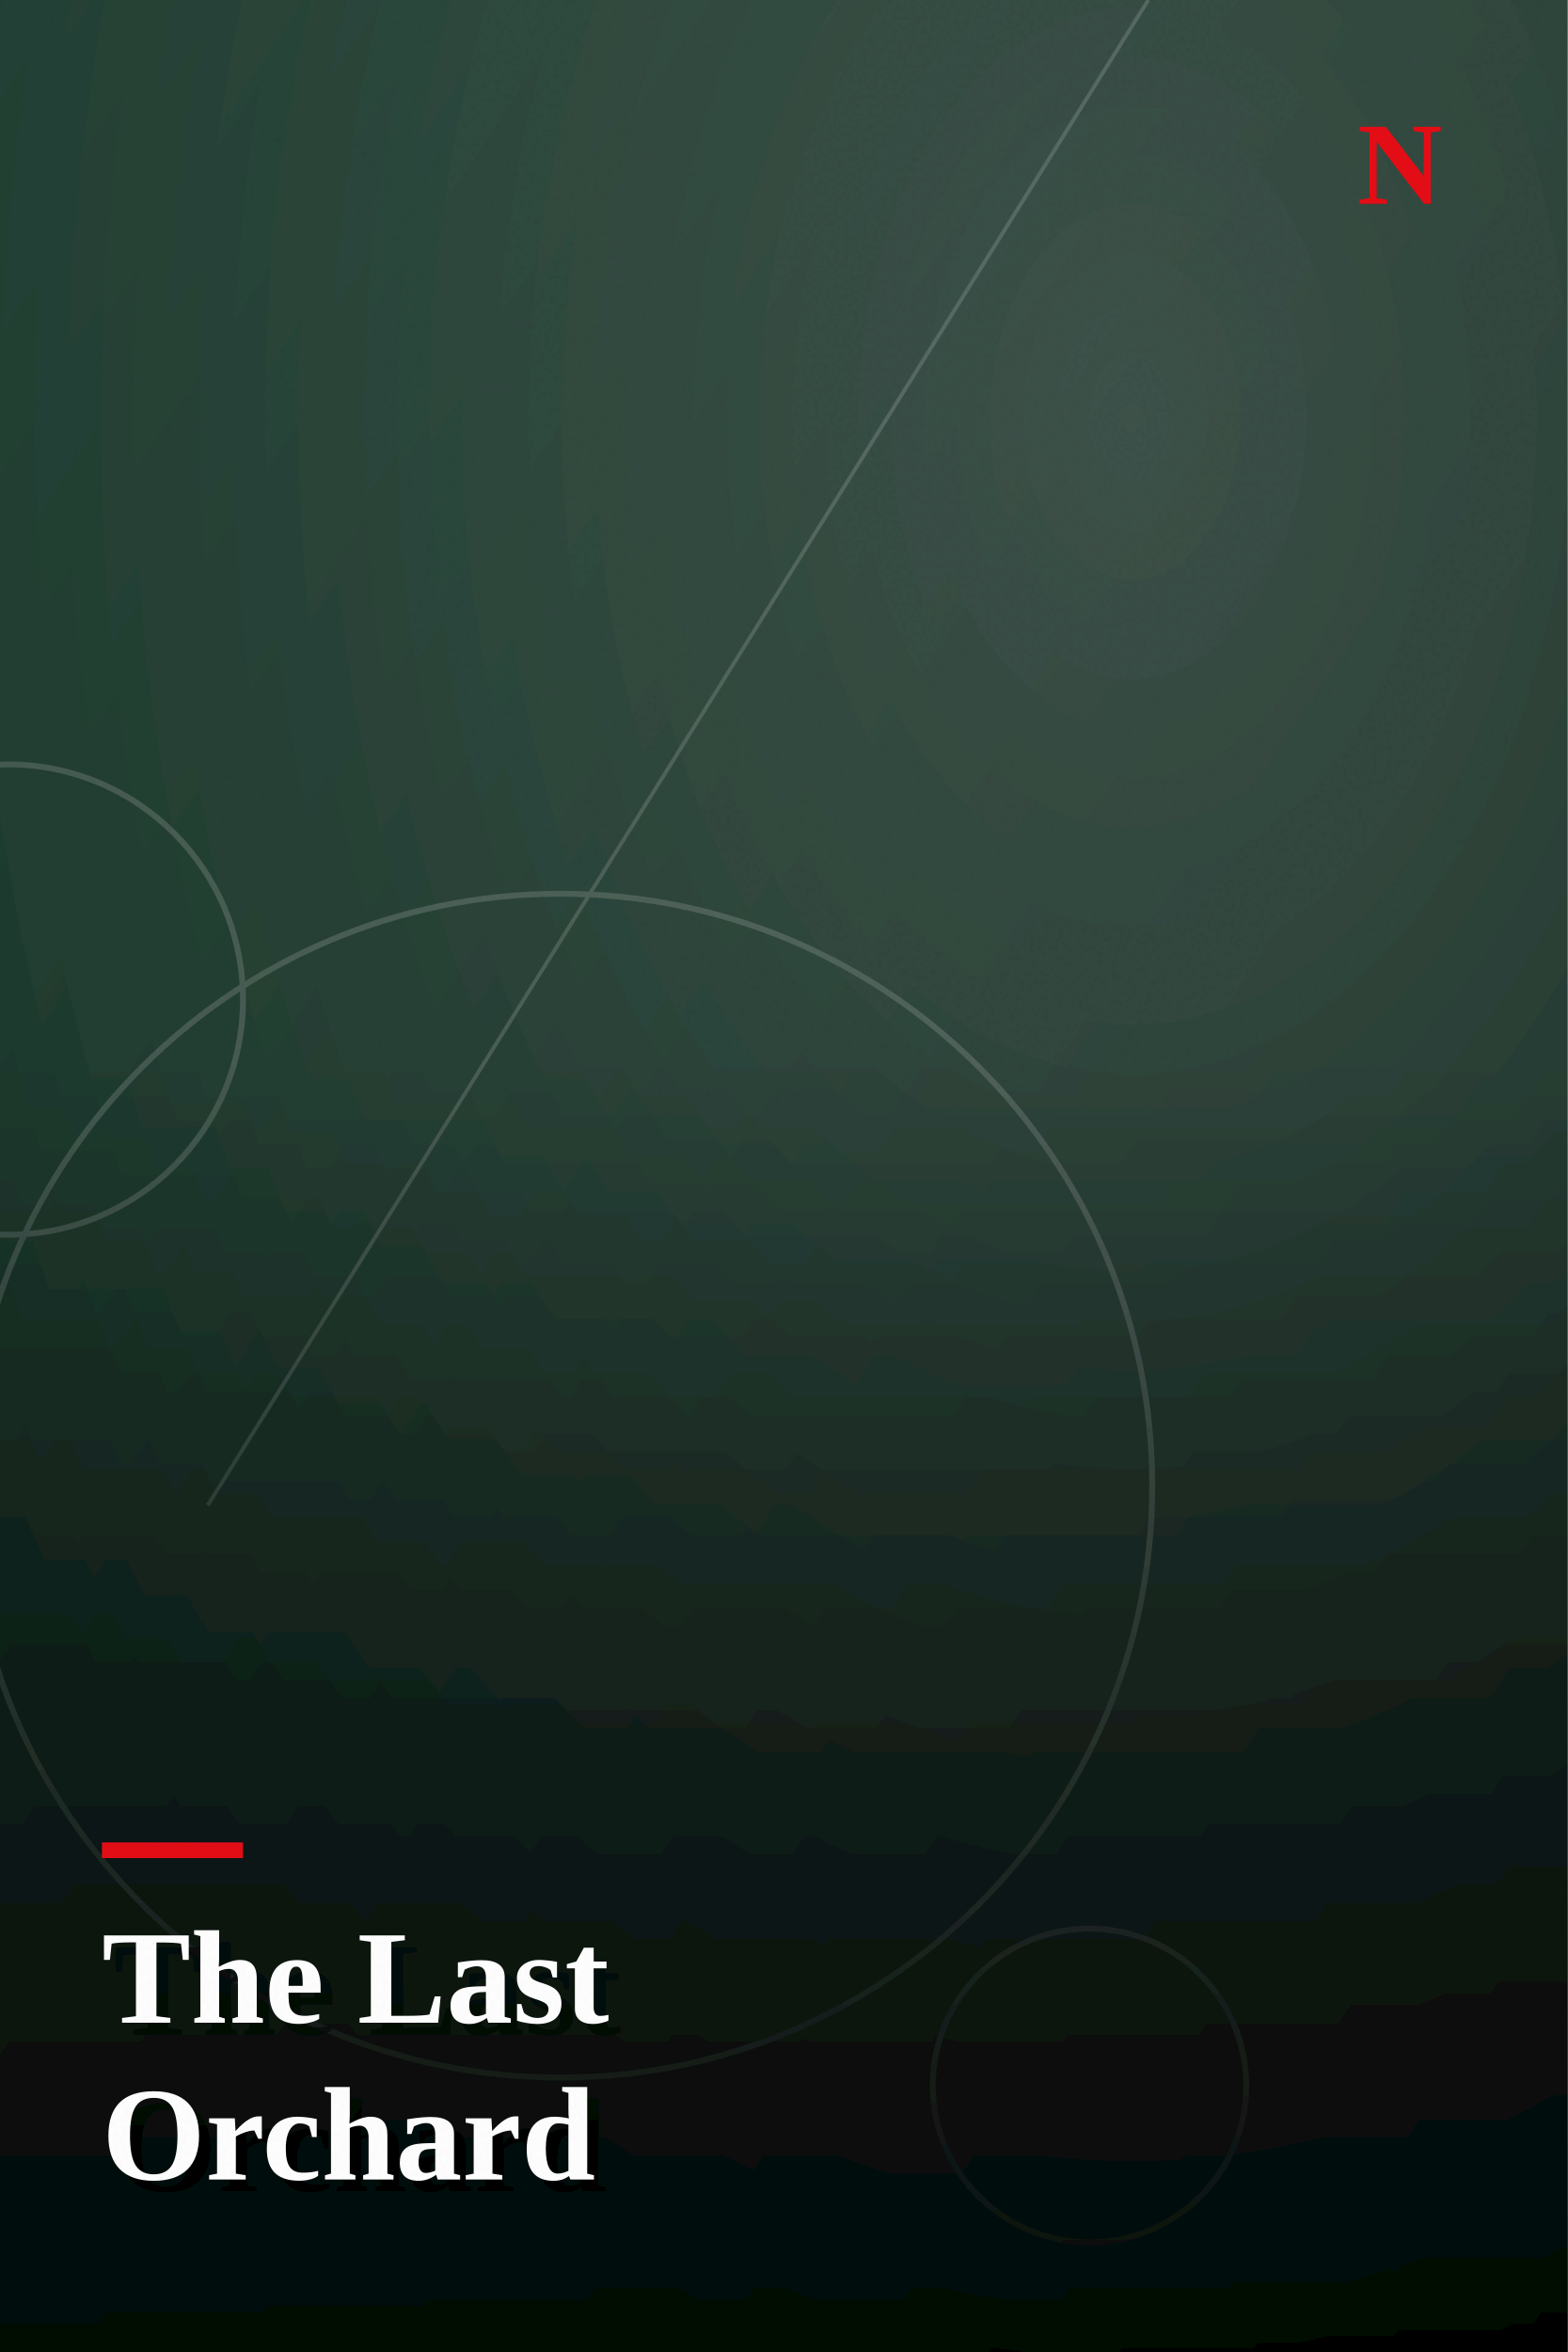
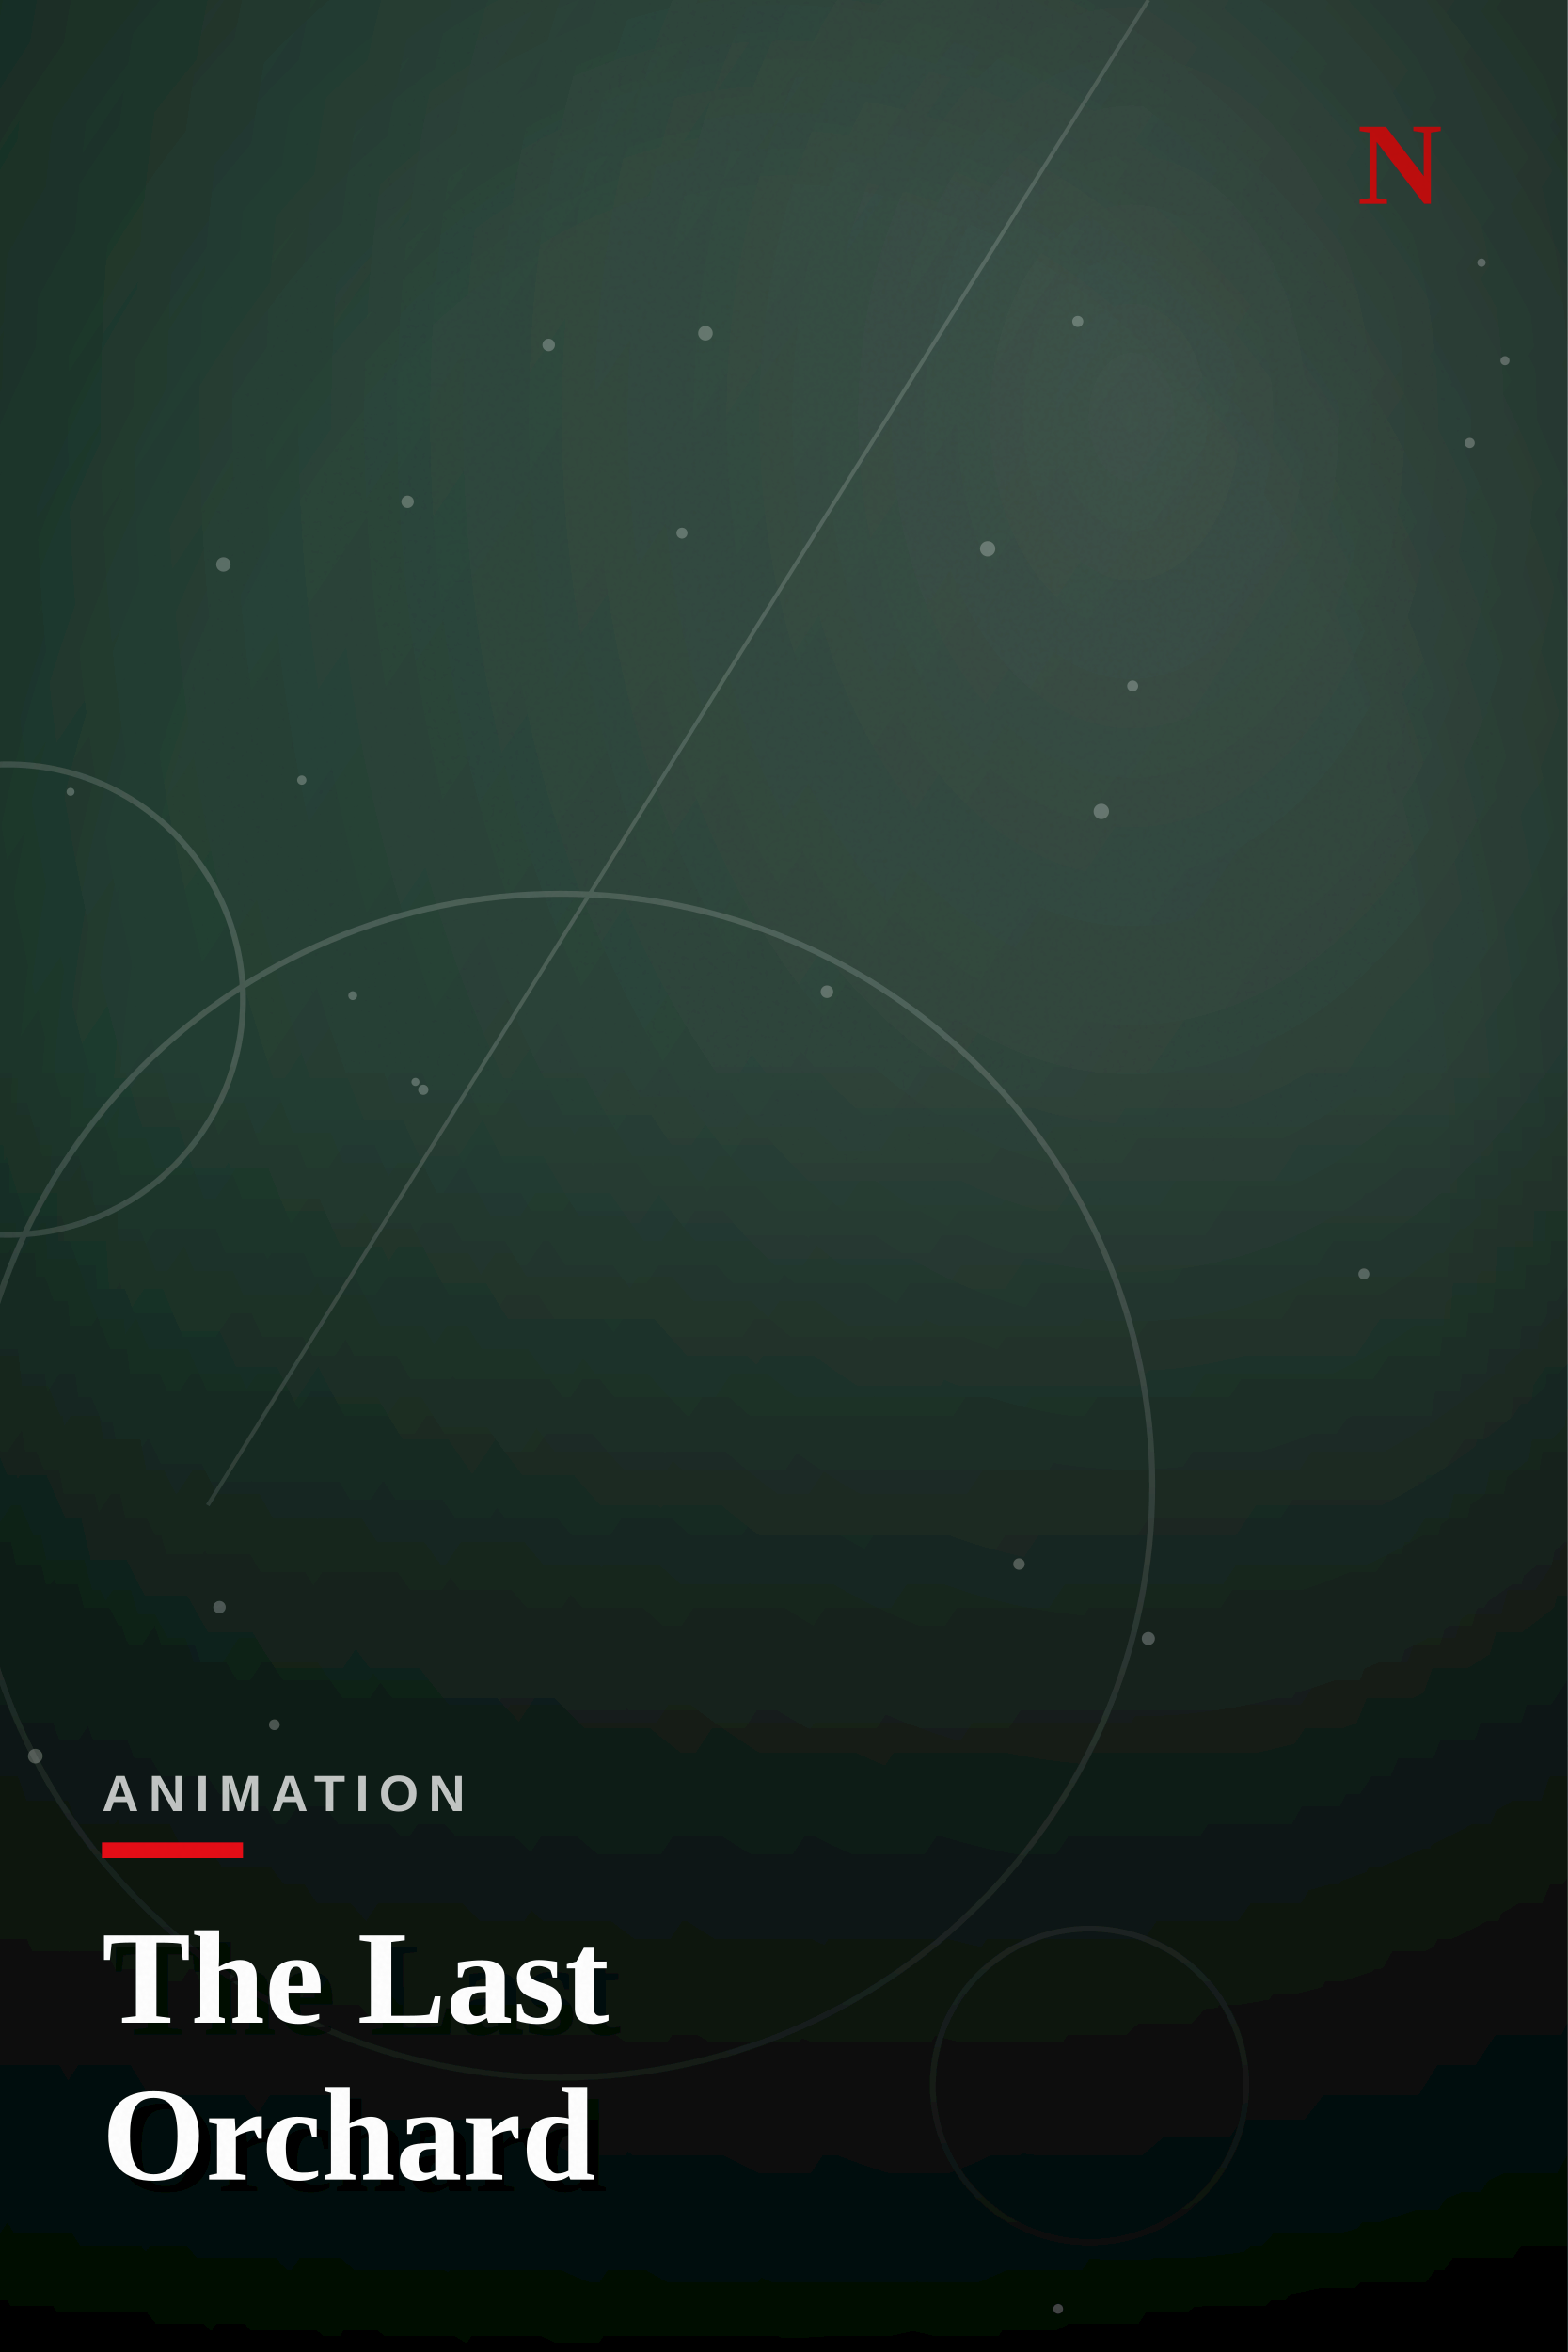
<svg xmlns="http://www.w3.org/2000/svg" viewBox="0 0 400 600" role="img" aria-label="The Last Orchard poster">
  <defs>
    <linearGradient id="bg" x1="0" y1="0" x2="1" y2="1">
      <stop offset="0" stop-color="#1e3c2f" />
+       <stop offset="0.5" stop-color="#173025" />
      <stop offset="1" stop-color="#0f241b" />
    </linearGradient>
    <radialGradient id="glow" cx="0.72" cy="0.18" r="0.85">
      <stop offset="0" stop-color="#ffffff" stop-opacity="0.16" />
      <stop offset="1" stop-color="#ffffff" stop-opacity="0" />
+     </radialGradient>
+     <radialGradient id="vignette" cx="0.5" cy="0.5" r="0.75">
+       <stop offset="0.55" stop-color="#000000" stop-opacity="0" />
+       <stop offset="1" stop-color="#000000" stop-opacity="0.35" />
    </radialGradient>
    <linearGradient id="fade" x1="0" y1="0" x2="0" y2="1">
      <stop offset="0.45" stop-color="#000000" stop-opacity="0" />
      <stop offset="1" stop-color="#000000" stop-opacity="0.85" />
    </linearGradient>
    <filter id="grain">
      <feTurbulence type="fractalNoise" baseFrequency="0.8" numOctaves="2" />
      <feColorMatrix type="matrix" values="0 0 0 0 0  0 0 0 0 0  0 0 0 0 0  0 0 0 0.05 0" />
      <feComposite operator="over" in2="SourceGraphic" />
    </filter>
  </defs>
  <g filter="url(#grain)">
    <rect width="400" height="600" fill="url(#bg)" />
    <rect width="400" height="600" fill="url(#glow)" />
    <g opacity="0.16" stroke="#ffffff" fill="none">
      <circle cx="278" cy="532" r="40" fill="none" stroke="#ffffff" stroke-width="1.5" />
      <circle cx="2" cy="255" r="60" fill="none" stroke="#ffffff" stroke-width="1.5" />
      <circle cx="143" cy="379" r="151" fill="none" stroke="#ffffff" stroke-width="1.5" />
      <line x1="53" y1="384" x2="293" y2="0" stroke="#ffffff" stroke-width="1" />
    </g>
    <text x="368" y="52" font-family="Georgia, 'Times New Roman', serif" font-size="30" font-weight="700" fill="#E50914" text-anchor="end">N</text>
+     <rect width="400" height="600" fill="url(#vignette)" />
    <rect width="400" height="600" fill="url(#fade)" />
+     <circle cx="260" cy="399" r="1.46" fill="#ffffff" opacity="0.25" />
+     <circle cx="104" cy="128" r="1.59" fill="#ffffff" opacity="0.25" />
+     <circle cx="56" cy="410" r="1.59" fill="#ffffff" opacity="0.25" />
+     <circle cx="348" cy="325" r="1.40" fill="#ffffff" opacity="0.25" />
+     <circle cx="180" cy="85" r="1.86" fill="#ffffff" opacity="0.25" />
+     <circle cx="140" cy="88" r="1.60" fill="#ffffff" opacity="0.25" />
+     <circle cx="18" cy="202" r="1.01" fill="#ffffff" opacity="0.25" />
+     <circle cx="70" cy="440" r="1.37" fill="#ffffff" opacity="0.25" />
+     <circle cx="281" cy="207" r="1.97" fill="#ffffff" opacity="0.25" />
+     <circle cx="275" cy="82" r="1.41" fill="#ffffff" opacity="0.25" />
+     <circle cx="108" cy="278" r="1.31" fill="#ffffff" opacity="0.25" />
+     <circle cx="252" cy="140" r="1.95" fill="#ffffff" opacity="0.25" />
+     <circle cx="384" cy="92" r="1.16" fill="#ffffff" opacity="0.25" />
+     <circle cx="57" cy="144" r="1.84" fill="#ffffff" opacity="0.25" />
+     <circle cx="77" cy="199" r="1.18" fill="#ffffff" opacity="0.25" />
+     <circle cx="289" cy="175" r="1.40" fill="#ffffff" opacity="0.25" />
+     <circle cx="174" cy="136" r="1.41" fill="#ffffff" opacity="0.25" />
+     <circle cx="9" cy="448" r="1.87" fill="#ffffff" opacity="0.25" />
+     <circle cx="378" cy="67" r="1.06" fill="#ffffff" opacity="0.25" />
+     <circle cx="211" cy="253" r="1.61" fill="#ffffff" opacity="0.25" />
+     <circle cx="375" cy="113" r="1.28" fill="#ffffff" opacity="0.25" />
+     <circle cx="270" cy="589" r="1.25" fill="#ffffff" opacity="0.25" />
+     <circle cx="293" cy="418" r="1.67" fill="#ffffff" opacity="0.25" />
+     <circle cx="90" cy="254" r="1.13" fill="#ffffff" opacity="0.25" />
+     <circle cx="106" cy="276" r="1.02" fill="#ffffff" opacity="0.25" />
    <rect x="26" y="470" width="36" height="4" fill="#E50914" />
+     <text x="26" y="462" font-family="Arial, Helvetica, sans-serif" font-size="13" font-weight="600" letter-spacing="2.5" fill="rgba(255,255,255,0.75)">ANIMATION</text>
    <text x="29" y="519" font-family="Georgia, 'Times New Roman', serif" font-size="34" font-weight="700" fill="rgba(0,0,0,0.55)">The Last</text>
    <text x="26" y="516" font-family="Georgia, 'Times New Roman', serif" font-size="34" font-weight="700" fill="#ffffff">The Last</text>
    <text x="29" y="559" font-family="Georgia, 'Times New Roman', serif" font-size="34" font-weight="700" fill="rgba(0,0,0,0.55)">Orchard</text>
    <text x="26" y="556" font-family="Georgia, 'Times New Roman', serif" font-size="34" font-weight="700" fill="#ffffff">Orchard</text>
  </g>
</svg>
